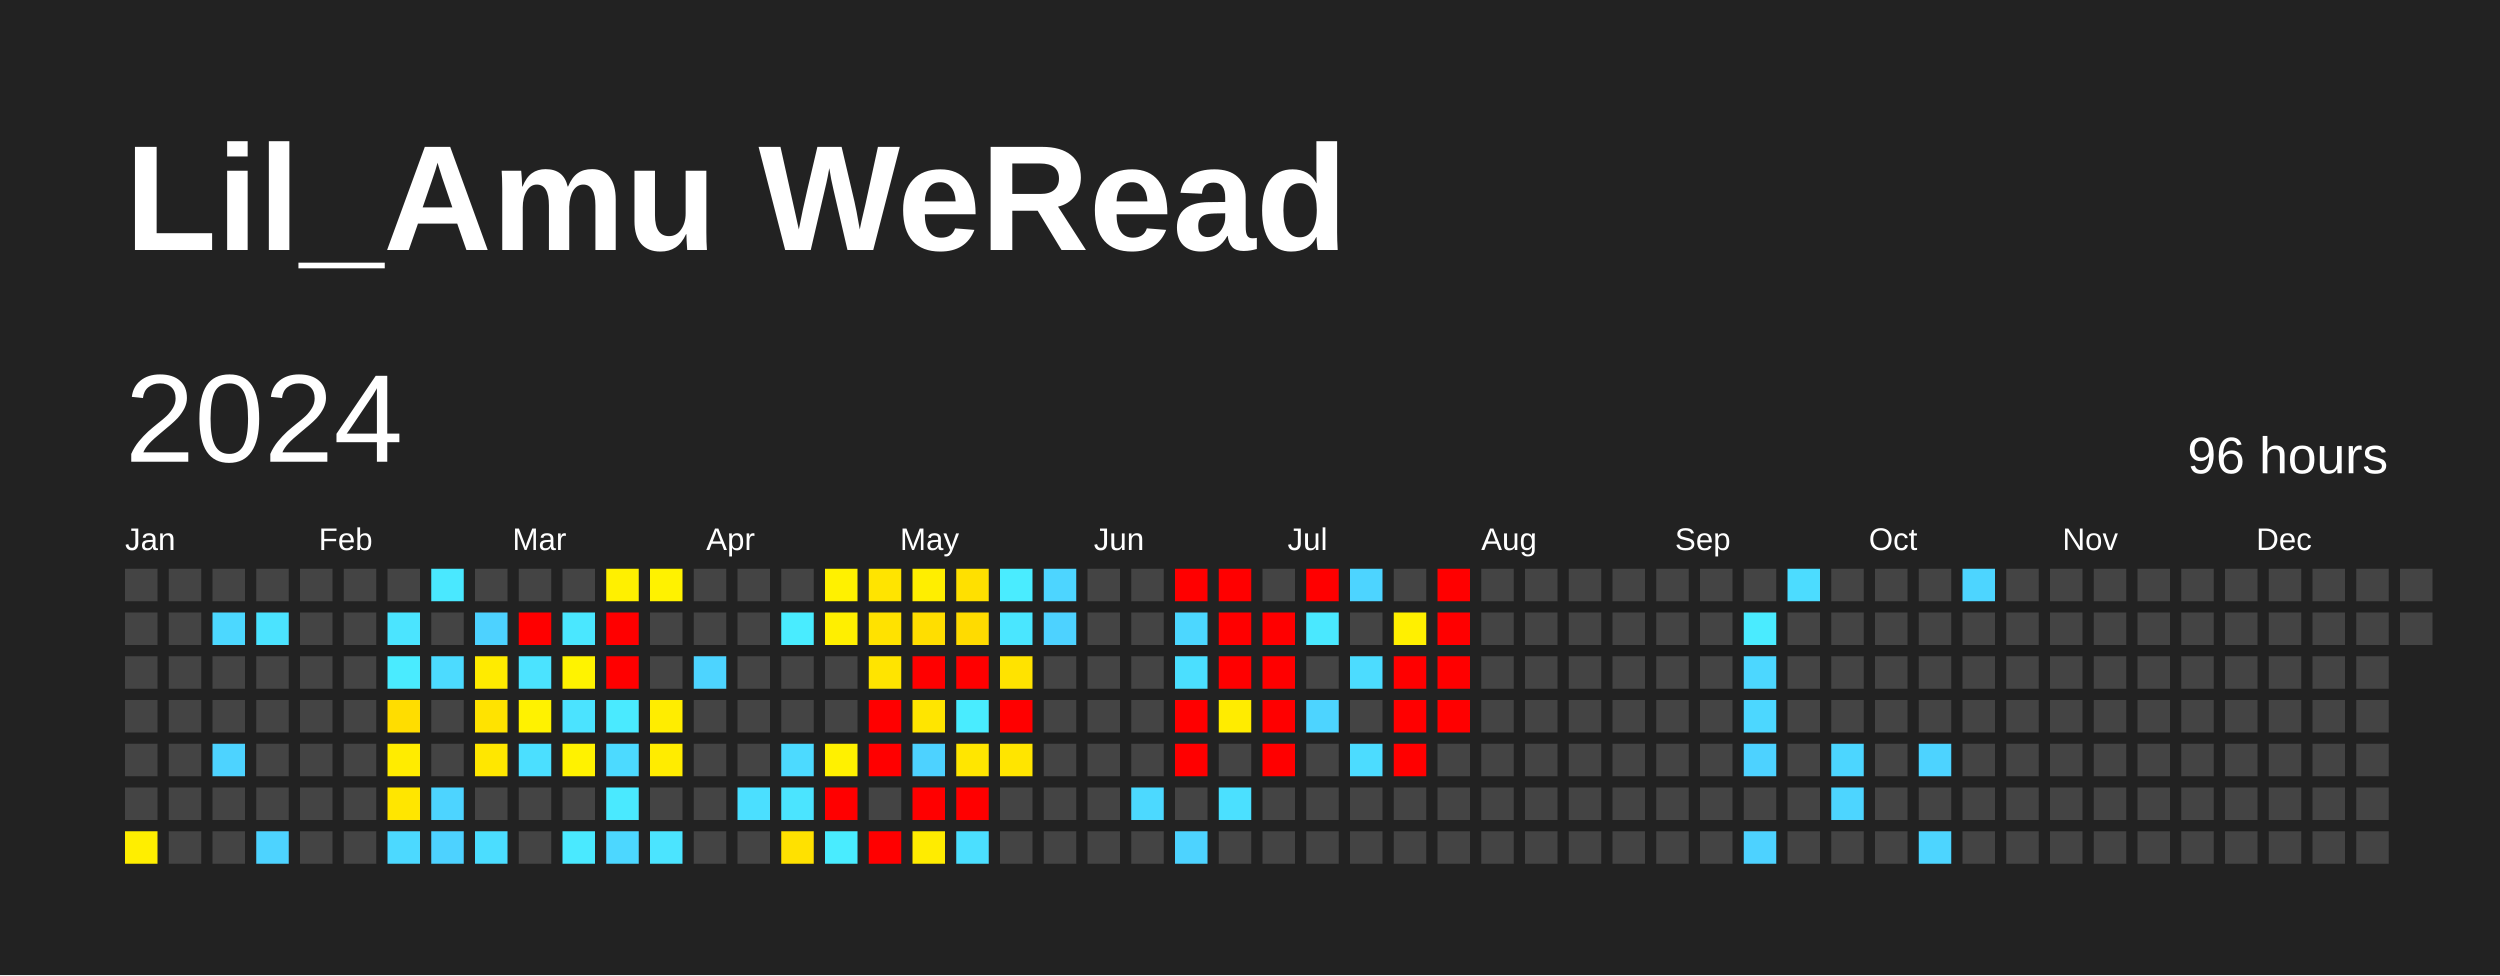
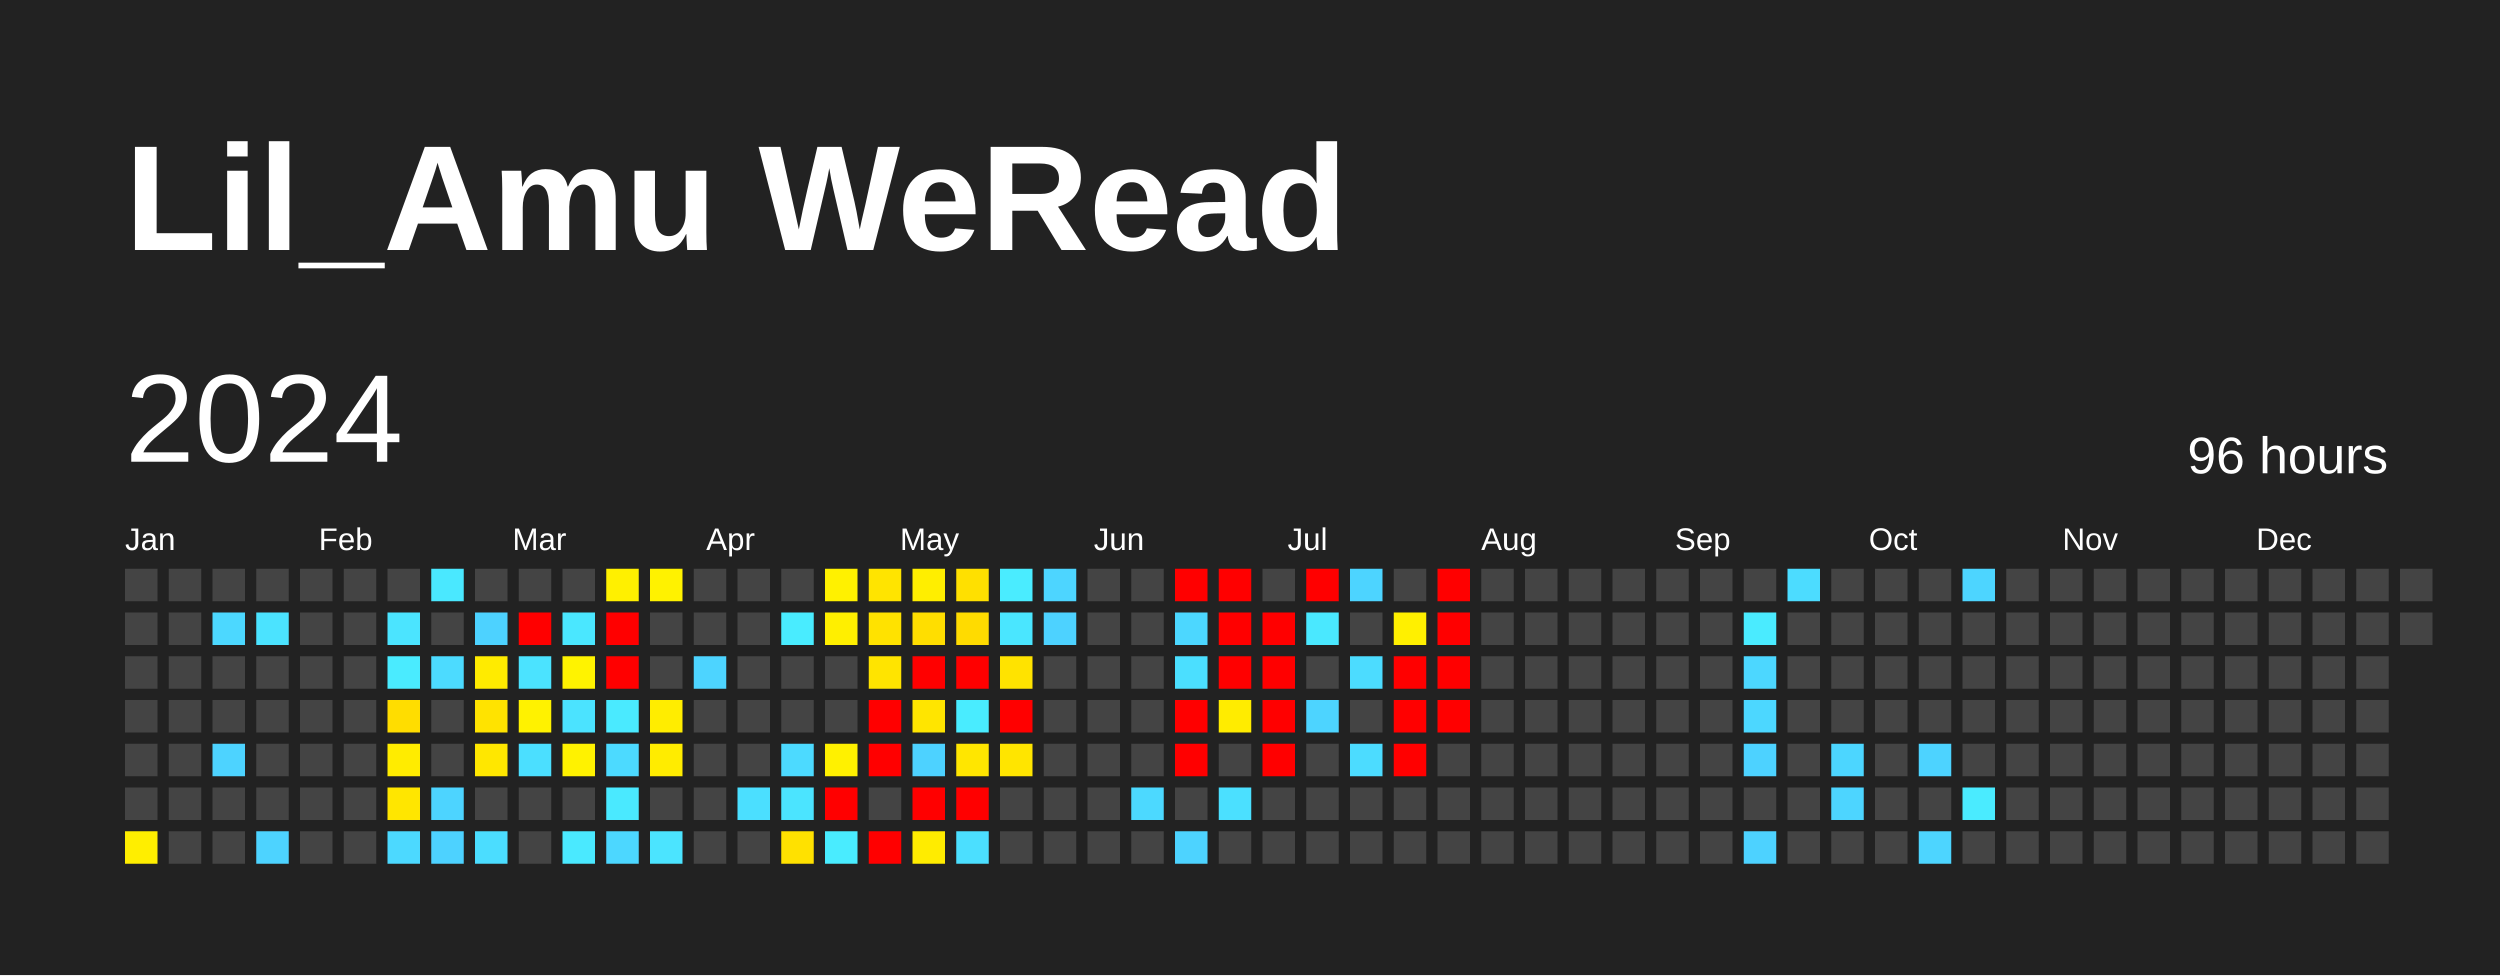
<svg xmlns="http://www.w3.org/2000/svg" baseProfile="full" height="78mm" version="1.1" viewBox="0,0,200,78" width="200mm">
  <defs />
  <rect fill="#222222" height="78" width="200" x="0" y="0" />
  <text fill="#FFFFFF" style="font-size:12px; font-family:Arial; font-weight:bold;" x="10" y="20">Lil_Amu WeRead</text>
  <text dominant-baseline="hanging" fill="#FFFFFF" style="font-size:10.0px; font-family:Arial;" x="10" y="30">2024</text>
  <text dominant-baseline="hanging" fill="#FFFFFF" style="font-size:4.125px; font-family:Arial;" x="175" y="35">96 hours</text>
  <text fill="#FFFFFF" style="font-size:2.5px; font-family:Arial" x="10.0" y="44">Jan</text>
  <text fill="#FFFFFF" style="font-size:2.5px; font-family:Arial" x="25.5" y="44">Feb</text>
  <text fill="#FFFFFF" style="font-size:2.5px; font-family:Arial" x="41.0" y="44">Mar</text>
  <text fill="#FFFFFF" style="font-size:2.5px; font-family:Arial" x="56.5" y="44">Apr</text>
  <text fill="#FFFFFF" style="font-size:2.5px; font-family:Arial" x="72.0" y="44">May</text>
  <text fill="#FFFFFF" style="font-size:2.5px; font-family:Arial" x="87.5" y="44">Jun</text>
  <text fill="#FFFFFF" style="font-size:2.5px; font-family:Arial" x="103.0" y="44">Jul</text>
  <text fill="#FFFFFF" style="font-size:2.5px; font-family:Arial" x="118.5" y="44">Aug</text>
  <text fill="#FFFFFF" style="font-size:2.5px; font-family:Arial" x="134.0" y="44">Sep</text>
  <text fill="#FFFFFF" style="font-size:2.5px; font-family:Arial" x="149.5" y="44">Oct</text>
  <text fill="#FFFFFF" style="font-size:2.5px; font-family:Arial" x="165.0" y="44">Nov</text>
  <text fill="#FFFFFF" style="font-size:2.5px; font-family:Arial" x="180.5" y="44">Dec</text>
  <rect fill="#444444" height="2.6" width="2.6" x="10.0" y="45.5" />
  <rect fill="#444444" height="2.6" width="2.6" x="10.0" y="49.0" />
  <rect fill="#444444" height="2.6" width="2.6" x="10.0" y="52.5" />
  <rect fill="#444444" height="2.6" width="2.6" x="10.0" y="56.0" />
  <rect fill="#444444" height="2.6" width="2.6" x="10.0" y="59.5" />
  <rect fill="#444444" height="2.6" width="2.6" x="10.0" y="63.0" />
  <rect fill="#ffee00" height="2.6" width="2.6" x="10.0" y="66.5" />
  <rect fill="#444444" height="2.6" width="2.6" x="13.5" y="45.5" />
  <rect fill="#444444" height="2.6" width="2.6" x="13.5" y="49.0" />
  <rect fill="#444444" height="2.6" width="2.6" x="13.5" y="52.5" />
  <rect fill="#444444" height="2.6" width="2.6" x="13.5" y="56.0" />
  <rect fill="#444444" height="2.6" width="2.6" x="13.5" y="59.5" />
  <rect fill="#444444" height="2.6" width="2.6" x="13.5" y="63.0" />
  <rect fill="#444444" height="2.6" width="2.6" x="13.5" y="66.5" />
  <rect fill="#444444" height="2.6" width="2.6" x="17.0" y="45.5" />
  <rect fill="#4cd8ff" height="2.6" width="2.6" x="17.0" y="49.0" />
  <rect fill="#444444" height="2.6" width="2.6" x="17.0" y="52.5" />
  <rect fill="#444444" height="2.6" width="2.6" x="17.0" y="56.0" />
  <rect fill="#4dd3ff" height="2.6" width="2.6" x="17.0" y="59.5" />
  <rect fill="#444444" height="2.6" width="2.6" x="17.0" y="63.0" />
  <rect fill="#444444" height="2.6" width="2.6" x="17.0" y="66.5" />
  <rect fill="#444444" height="2.6" width="2.6" x="20.5" y="45.5" />
  <rect fill="#4be3ff" height="2.6" width="2.6" x="20.5" y="49.0" />
  <rect fill="#444444" height="2.6" width="2.6" x="20.5" y="52.5" />
  <rect fill="#444444" height="2.6" width="2.6" x="20.5" y="56.0" />
  <rect fill="#444444" height="2.6" width="2.6" x="20.5" y="59.5" />
  <rect fill="#444444" height="2.6" width="2.6" x="20.5" y="63.0" />
  <rect fill="#4dd3ff" height="2.6" width="2.6" x="20.5" y="66.5" />
  <rect fill="#444444" height="2.6" width="2.6" x="24.0" y="45.5" />
  <rect fill="#444444" height="2.6" width="2.6" x="24.0" y="49.0" />
  <rect fill="#444444" height="2.6" width="2.6" x="24.0" y="52.5" />
  <rect fill="#444444" height="2.6" width="2.6" x="24.0" y="56.0" />
  <rect fill="#444444" height="2.6" width="2.6" x="24.0" y="59.5" />
  <rect fill="#444444" height="2.6" width="2.6" x="24.0" y="63.0" />
  <rect fill="#444444" height="2.6" width="2.6" x="24.0" y="66.5" />
  <rect fill="#444444" height="2.6" width="2.6" x="27.5" y="45.5" />
  <rect fill="#444444" height="2.6" width="2.6" x="27.5" y="49.0" />
  <rect fill="#444444" height="2.6" width="2.6" x="27.5" y="52.5" />
  <rect fill="#444444" height="2.6" width="2.6" x="27.5" y="56.0" />
  <rect fill="#444444" height="2.6" width="2.6" x="27.5" y="59.5" />
  <rect fill="#444444" height="2.6" width="2.6" x="27.5" y="63.0" />
  <rect fill="#444444" height="2.6" width="2.6" x="27.5" y="66.5" />
  <rect fill="#444444" height="2.6" width="2.6" x="31.0" y="45.5" />
  <rect fill="#4be4ff" height="2.6" width="2.6" x="31.0" y="49.0" />
  <rect fill="#4aebff" height="2.6" width="2.6" x="31.0" y="52.5" />
  <rect fill="#ffdd00" height="2.6" width="2.6" x="31.0" y="56.0" />
  <rect fill="#ffec00" height="2.6" width="2.6" x="31.0" y="59.5" />
  <rect fill="#ffe600" height="2.6" width="2.6" x="31.0" y="63.0" />
  <rect fill="#4cd9ff" height="2.6" width="2.6" x="31.0" y="66.5" />
  <rect fill="#4ae8ff" height="2.6" width="2.6" x="34.5" y="45.5" />
  <rect fill="#444444" height="2.6" width="2.6" x="34.5" y="49.0" />
  <rect fill="#4cdbff" height="2.6" width="2.6" x="34.5" y="52.5" />
  <rect fill="#444444" height="2.6" width="2.6" x="34.5" y="56.0" />
  <rect fill="#444444" height="2.6" width="2.6" x="34.5" y="59.5" />
  <rect fill="#4dd4ff" height="2.6" width="2.6" x="34.5" y="63.0" />
  <rect fill="#4dd2ff" height="2.6" width="2.6" x="34.5" y="66.5" />
  <rect fill="#444444" height="2.6" width="2.6" x="38.0" y="45.5" />
  <rect fill="#4dd2ff" height="2.6" width="2.6" x="38.0" y="49.0" />
  <rect fill="#ffeb00" height="2.6" width="2.6" x="38.0" y="52.5" />
  <rect fill="#ffe300" height="2.6" width="2.6" x="38.0" y="56.0" />
  <rect fill="#ffe700" height="2.6" width="2.6" x="38.0" y="59.5" />
  <rect fill="#444444" height="2.6" width="2.6" x="38.0" y="63.0" />
  <rect fill="#4bddff" height="2.6" width="2.6" x="38.0" y="66.5" />
  <rect fill="#444444" height="2.6" width="2.6" x="41.5" y="45.5" />
  <rect fill="red" height="2.6" width="2.6" x="41.5" y="49.0" />
  <rect fill="#4be3ff" height="2.6" width="2.6" x="41.5" y="52.5" />
  <rect fill="#fff200" height="2.6" width="2.6" x="41.5" y="56.0" />
  <rect fill="#4bdfff" height="2.6" width="2.6" x="41.5" y="59.5" />
  <rect fill="#444444" height="2.6" width="2.6" x="41.5" y="63.0" />
  <rect fill="#444444" height="2.6" width="2.6" x="41.5" y="66.5" />
  <rect fill="#444444" height="2.6" width="2.6" x="45.0" y="45.5" />
  <rect fill="#4ae7ff" height="2.6" width="2.6" x="45.0" y="49.0" />
  <rect fill="#fff300" height="2.6" width="2.6" x="45.0" y="52.5" />
  <rect fill="#4be3ff" height="2.6" width="2.6" x="45.0" y="56.0" />
  <rect fill="#fff200" height="2.6" width="2.6" x="45.0" y="59.5" />
  <rect fill="#444444" height="2.6" width="2.6" x="45.0" y="63.0" />
  <rect fill="#4ae9ff" height="2.6" width="2.6" x="45.0" y="66.5" />
  <rect fill="#fff000" height="2.6" width="2.6" x="48.5" y="45.5" />
  <rect fill="red" height="2.6" width="2.6" x="48.5" y="49.0" />
  <rect fill="red" height="2.6" width="2.6" x="48.5" y="52.5" />
  <rect fill="#4aeaff" height="2.6" width="2.6" x="48.5" y="56.0" />
  <rect fill="#4cdaff" height="2.6" width="2.6" x="48.5" y="59.5" />
  <rect fill="#4ae9ff" height="2.6" width="2.6" x="48.5" y="63.0" />
  <rect fill="#4cd7ff" height="2.6" width="2.6" x="48.5" y="66.5" />
  <rect fill="#fff200" height="2.6" width="2.6" x="52.0" y="45.5" />
  <rect fill="#444444" height="2.6" width="2.6" x="52.0" y="49.0" />
  <rect fill="#444444" height="2.6" width="2.6" x="52.0" y="52.5" />
  <rect fill="#ffed00" height="2.6" width="2.6" x="52.0" y="56.0" />
  <rect fill="#ffec00" height="2.6" width="2.6" x="52.0" y="59.5" />
  <rect fill="#444444" height="2.6" width="2.6" x="52.0" y="63.0" />
  <rect fill="#4be4ff" height="2.6" width="2.6" x="52.0" y="66.5" />
  <rect fill="#444444" height="2.6" width="2.6" x="55.5" y="45.5" />
  <rect fill="#444444" height="2.6" width="2.6" x="55.5" y="49.0" />
  <rect fill="#4dd4ff" height="2.6" width="2.6" x="55.5" y="52.5" />
  <rect fill="#444444" height="2.6" width="2.6" x="55.5" y="56.0" />
  <rect fill="#444444" height="2.6" width="2.6" x="55.5" y="59.5" />
  <rect fill="#444444" height="2.6" width="2.6" x="55.5" y="63.0" />
  <rect fill="#444444" height="2.6" width="2.6" x="55.5" y="66.5" />
  <rect fill="#444444" height="2.6" width="2.6" x="59.0" y="45.5" />
  <rect fill="#444444" height="2.6" width="2.6" x="59.0" y="49.0" />
  <rect fill="#444444" height="2.6" width="2.6" x="59.0" y="52.5" />
  <rect fill="#444444" height="2.6" width="2.6" x="59.0" y="56.0" />
  <rect fill="#444444" height="2.6" width="2.6" x="59.0" y="59.5" />
  <rect fill="#4bdfff" height="2.6" width="2.6" x="59.0" y="63.0" />
  <rect fill="#444444" height="2.6" width="2.6" x="59.0" y="66.5" />
  <rect fill="#444444" height="2.6" width="2.6" x="62.5" y="45.5" />
  <rect fill="#49ecff" height="2.6" width="2.6" x="62.5" y="49.0" />
  <rect fill="#444444" height="2.6" width="2.6" x="62.5" y="52.5" />
  <rect fill="#444444" height="2.6" width="2.6" x="62.5" y="56.0" />
  <rect fill="#4cdaff" height="2.6" width="2.6" x="62.5" y="59.5" />
  <rect fill="#4be4ff" height="2.6" width="2.6" x="62.5" y="63.0" />
  <rect fill="#ffe100" height="2.6" width="2.6" x="62.5" y="66.5" />
  <rect fill="#fff100" height="2.6" width="2.6" x="66.0" y="45.5" />
  <rect fill="#ffef00" height="2.6" width="2.6" x="66.0" y="49.0" />
  <rect fill="#444444" height="2.6" width="2.6" x="66.0" y="52.5" />
  <rect fill="#444444" height="2.6" width="2.6" x="66.0" y="56.0" />
  <rect fill="#fff100" height="2.6" width="2.6" x="66.0" y="59.5" />
  <rect fill="red" height="2.6" width="2.6" x="66.0" y="63.0" />
  <rect fill="#49ecff" height="2.6" width="2.6" x="66.0" y="66.5" />
  <rect fill="#ffe400" height="2.6" width="2.6" x="69.5" y="45.5" />
  <rect fill="#ffe200" height="2.6" width="2.6" x="69.5" y="49.0" />
  <rect fill="#ffe400" height="2.6" width="2.6" x="69.5" y="52.5" />
  <rect fill="red" height="2.6" width="2.6" x="69.5" y="56.0" />
  <rect fill="red" height="2.6" width="2.6" x="69.5" y="59.5" />
  <rect fill="#444444" height="2.6" width="2.6" x="69.5" y="63.0" />
  <rect fill="red" height="2.6" width="2.6" x="69.5" y="66.5" />
  <rect fill="#ffee00" height="2.6" width="2.6" x="73.0" y="45.5" />
  <rect fill="#ffde00" height="2.6" width="2.6" x="73.0" y="49.0" />
  <rect fill="red" height="2.6" width="2.6" x="73.0" y="52.5" />
  <rect fill="#ffe500" height="2.6" width="2.6" x="73.0" y="56.0" />
  <rect fill="#4dd2ff" height="2.6" width="2.6" x="73.0" y="59.5" />
  <rect fill="red" height="2.6" width="2.6" x="73.0" y="63.0" />
  <rect fill="#ffec00" height="2.6" width="2.6" x="73.0" y="66.5" />
  <rect fill="#ffe000" height="2.6" width="2.6" x="76.5" y="45.5" />
  <rect fill="#ffdb00" height="2.6" width="2.6" x="76.5" y="49.0" />
  <rect fill="red" height="2.6" width="2.6" x="76.5" y="52.5" />
  <rect fill="#49ecff" height="2.6" width="2.6" x="76.5" y="56.0" />
  <rect fill="#ffe600" height="2.6" width="2.6" x="76.5" y="59.5" />
  <rect fill="red" height="2.6" width="2.6" x="76.5" y="63.0" />
  <rect fill="#4bdfff" height="2.6" width="2.6" x="76.5" y="66.5" />
  <rect fill="#4aecff" height="2.6" width="2.6" x="80.0" y="45.5" />
  <rect fill="#4ae6ff" height="2.6" width="2.6" x="80.0" y="49.0" />
  <rect fill="#ffe300" height="2.6" width="2.6" x="80.0" y="52.5" />
  <rect fill="red" height="2.6" width="2.6" x="80.0" y="56.0" />
  <rect fill="#ffe500" height="2.6" width="2.6" x="80.0" y="59.5" />
  <rect fill="#444444" height="2.6" width="2.6" x="80.0" y="63.0" />
  <rect fill="#444444" height="2.6" width="2.6" x="80.0" y="66.5" />
  <rect fill="#4dd5ff" height="2.6" width="2.6" x="83.5" y="45.5" />
  <rect fill="#4dd2ff" height="2.6" width="2.6" x="83.5" y="49.0" />
  <rect fill="#444444" height="2.6" width="2.6" x="83.5" y="52.5" />
  <rect fill="#444444" height="2.6" width="2.6" x="83.5" y="56.0" />
  <rect fill="#444444" height="2.6" width="2.6" x="83.5" y="59.5" />
  <rect fill="#444444" height="2.6" width="2.6" x="83.5" y="63.0" />
  <rect fill="#444444" height="2.6" width="2.6" x="83.5" y="66.5" />
  <rect fill="#444444" height="2.6" width="2.6" x="87.0" y="45.5" />
  <rect fill="#444444" height="2.6" width="2.6" x="87.0" y="49.0" />
  <rect fill="#444444" height="2.6" width="2.6" x="87.0" y="52.5" />
  <rect fill="#444444" height="2.6" width="2.6" x="87.0" y="56.0" />
  <rect fill="#444444" height="2.6" width="2.6" x="87.0" y="59.5" />
  <rect fill="#444444" height="2.6" width="2.6" x="87.0" y="63.0" />
  <rect fill="#444444" height="2.6" width="2.6" x="87.0" y="66.5" />
  <rect fill="#444444" height="2.6" width="2.6" x="90.5" y="45.5" />
  <rect fill="#444444" height="2.6" width="2.6" x="90.5" y="49.0" />
  <rect fill="#444444" height="2.6" width="2.6" x="90.5" y="52.5" />
  <rect fill="#444444" height="2.6" width="2.6" x="90.5" y="56.0" />
  <rect fill="#444444" height="2.6" width="2.6" x="90.5" y="59.5" />
  <rect fill="#4cd9ff" height="2.6" width="2.6" x="90.5" y="63.0" />
  <rect fill="#444444" height="2.6" width="2.6" x="90.5" y="66.5" />
  <rect fill="red" height="2.6" width="2.6" x="94.0" y="45.5" />
  <rect fill="#4cd7ff" height="2.6" width="2.6" x="94.0" y="49.0" />
  <rect fill="#4bdfff" height="2.6" width="2.6" x="94.0" y="52.5" />
  <rect fill="red" height="2.6" width="2.6" x="94.0" y="56.0" />
  <rect fill="red" height="2.6" width="2.6" x="94.0" y="59.5" />
  <rect fill="#444444" height="2.6" width="2.6" x="94.0" y="63.0" />
  <rect fill="#4dd3ff" height="2.6" width="2.6" x="94.0" y="66.5" />
  <rect fill="red" height="2.6" width="2.6" x="97.5" y="45.5" />
  <rect fill="red" height="2.6" width="2.6" x="97.5" y="49.0" />
  <rect fill="red" height="2.6" width="2.6" x="97.5" y="52.5" />
  <rect fill="#ffec00" height="2.6" width="2.6" x="97.5" y="56.0" />
  <rect fill="#444444" height="2.6" width="2.6" x="97.5" y="59.5" />
  <rect fill="#4be0ff" height="2.6" width="2.6" x="97.5" y="63.0" />
  <rect fill="#444444" height="2.6" width="2.6" x="97.5" y="66.5" />
  <rect fill="#444444" height="2.6" width="2.6" x="101.0" y="45.5" />
  <rect fill="red" height="2.6" width="2.6" x="101.0" y="49.0" />
  <rect fill="red" height="2.6" width="2.6" x="101.0" y="52.5" />
  <rect fill="red" height="2.6" width="2.6" x="101.0" y="56.0" />
  <rect fill="red" height="2.6" width="2.6" x="101.0" y="59.5" />
  <rect fill="#444444" height="2.6" width="2.6" x="101.0" y="63.0" />
  <rect fill="#444444" height="2.6" width="2.6" x="101.0" y="66.5" />
  <rect fill="red" height="2.6" width="2.6" x="104.5" y="45.5" />
  <rect fill="#4ae8ff" height="2.6" width="2.6" x="104.5" y="49.0" />
  <rect fill="#444444" height="2.6" width="2.6" x="104.5" y="52.5" />
  <rect fill="#4dd4ff" height="2.6" width="2.6" x="104.5" y="56.0" />
  <rect fill="#444444" height="2.6" width="2.6" x="104.5" y="59.5" />
  <rect fill="#444444" height="2.6" width="2.6" x="104.5" y="63.0" />
  <rect fill="#444444" height="2.6" width="2.6" x="104.5" y="66.5" />
  <rect fill="#4dd4ff" height="2.6" width="2.6" x="108.0" y="45.5" />
  <rect fill="#444444" height="2.6" width="2.6" x="108.0" y="49.0" />
  <rect fill="#4cdcff" height="2.6" width="2.6" x="108.0" y="52.5" />
  <rect fill="#444444" height="2.6" width="2.6" x="108.0" y="56.0" />
  <rect fill="#4cdcff" height="2.6" width="2.6" x="108.0" y="59.5" />
  <rect fill="#444444" height="2.6" width="2.6" x="108.0" y="63.0" />
  <rect fill="#444444" height="2.6" width="2.6" x="108.0" y="66.5" />
  <rect fill="#444444" height="2.6" width="2.6" x="111.5" y="45.5" />
  <rect fill="#fff000" height="2.6" width="2.6" x="111.5" y="49.0" />
  <rect fill="red" height="2.6" width="2.6" x="111.5" y="52.5" />
  <rect fill="red" height="2.6" width="2.6" x="111.5" y="56.0" />
  <rect fill="red" height="2.6" width="2.6" x="111.5" y="59.5" />
  <rect fill="#444444" height="2.6" width="2.6" x="111.5" y="63.0" />
  <rect fill="#444444" height="2.6" width="2.6" x="111.5" y="66.5" />
  <rect fill="red" height="2.6" width="2.6" x="115.0" y="45.5" />
  <rect fill="red" height="2.6" width="2.6" x="115.0" y="49.0" />
  <rect fill="red" height="2.6" width="2.6" x="115.0" y="52.5" />
  <rect fill="red" height="2.6" width="2.6" x="115.0" y="56.0" />
  <rect fill="#444444" height="2.6" width="2.6" x="115.0" y="59.5" />
  <rect fill="#444444" height="2.6" width="2.6" x="115.0" y="63.0" />
  <rect fill="#444444" height="2.6" width="2.6" x="115.0" y="66.5" />
  <rect fill="#444444" height="2.6" width="2.6" x="118.5" y="45.5" />
  <rect fill="#444444" height="2.6" width="2.6" x="118.5" y="49.0" />
  <rect fill="#444444" height="2.6" width="2.6" x="118.5" y="52.5" />
  <rect fill="#444444" height="2.6" width="2.6" x="118.5" y="56.0" />
  <rect fill="#444444" height="2.6" width="2.6" x="118.5" y="59.5" />
  <rect fill="#444444" height="2.6" width="2.6" x="118.5" y="63.0" />
  <rect fill="#444444" height="2.6" width="2.6" x="118.5" y="66.5" />
  <rect fill="#444444" height="2.6" width="2.6" x="122.0" y="45.5" />
  <rect fill="#444444" height="2.6" width="2.6" x="122.0" y="49.0" />
  <rect fill="#444444" height="2.6" width="2.6" x="122.0" y="52.5" />
  <rect fill="#444444" height="2.6" width="2.6" x="122.0" y="56.0" />
  <rect fill="#444444" height="2.6" width="2.6" x="122.0" y="59.5" />
  <rect fill="#444444" height="2.6" width="2.6" x="122.0" y="63.0" />
  <rect fill="#444444" height="2.6" width="2.6" x="122.0" y="66.5" />
  <rect fill="#444444" height="2.6" width="2.6" x="125.5" y="45.5" />
  <rect fill="#444444" height="2.6" width="2.6" x="125.5" y="49.0" />
  <rect fill="#444444" height="2.6" width="2.6" x="125.5" y="52.5" />
  <rect fill="#444444" height="2.6" width="2.6" x="125.5" y="56.0" />
  <rect fill="#444444" height="2.6" width="2.6" x="125.5" y="59.5" />
  <rect fill="#444444" height="2.6" width="2.6" x="125.5" y="63.0" />
  <rect fill="#444444" height="2.6" width="2.6" x="125.5" y="66.5" />
  <rect fill="#444444" height="2.6" width="2.6" x="129.0" y="45.5" />
  <rect fill="#444444" height="2.6" width="2.6" x="129.0" y="49.0" />
  <rect fill="#444444" height="2.6" width="2.6" x="129.0" y="52.5" />
  <rect fill="#444444" height="2.6" width="2.6" x="129.0" y="56.0" />
  <rect fill="#444444" height="2.6" width="2.6" x="129.0" y="59.5" />
  <rect fill="#444444" height="2.6" width="2.6" x="129.0" y="63.0" />
  <rect fill="#444444" height="2.6" width="2.6" x="129.0" y="66.5" />
  <rect fill="#444444" height="2.6" width="2.6" x="132.5" y="45.5" />
  <rect fill="#444444" height="2.6" width="2.6" x="132.5" y="49.0" />
  <rect fill="#444444" height="2.6" width="2.6" x="132.5" y="52.5" />
  <rect fill="#444444" height="2.6" width="2.6" x="132.5" y="56.0" />
  <rect fill="#444444" height="2.6" width="2.6" x="132.5" y="59.5" />
  <rect fill="#444444" height="2.6" width="2.6" x="132.5" y="63.0" />
  <rect fill="#444444" height="2.6" width="2.6" x="132.5" y="66.5" />
  <rect fill="#444444" height="2.6" width="2.6" x="136.0" y="45.5" />
  <rect fill="#444444" height="2.6" width="2.6" x="136.0" y="49.0" />
  <rect fill="#444444" height="2.6" width="2.6" x="136.0" y="52.5" />
  <rect fill="#444444" height="2.6" width="2.6" x="136.0" y="56.0" />
  <rect fill="#444444" height="2.6" width="2.6" x="136.0" y="59.5" />
  <rect fill="#444444" height="2.6" width="2.6" x="136.0" y="63.0" />
  <rect fill="#444444" height="2.6" width="2.6" x="136.0" y="66.5" />
  <rect fill="#444444" height="2.6" width="2.6" x="139.5" y="45.5" />
  <rect fill="#4aebff" height="2.6" width="2.6" x="139.5" y="49.0" />
  <rect fill="#4cd7ff" height="2.6" width="2.6" x="139.5" y="52.5" />
  <rect fill="#4cd7ff" height="2.6" width="2.6" x="139.5" y="56.0" />
  <rect fill="#4dd2ff" height="2.6" width="2.6" x="139.5" y="59.5" />
  <rect fill="#444444" height="2.6" width="2.6" x="139.5" y="63.0" />
  <rect fill="#4dd2ff" height="2.6" width="2.6" x="139.5" y="66.5" />
  <rect fill="#4cdcff" height="2.6" width="2.6" x="143.0" y="45.5" />
  <rect fill="#444444" height="2.6" width="2.6" x="143.0" y="49.0" />
  <rect fill="#444444" height="2.6" width="2.6" x="143.0" y="52.5" />
  <rect fill="#444444" height="2.6" width="2.6" x="143.0" y="56.0" />
  <rect fill="#444444" height="2.6" width="2.6" x="143.0" y="59.5" />
  <rect fill="#444444" height="2.6" width="2.6" x="143.0" y="63.0" />
  <rect fill="#444444" height="2.6" width="2.6" x="143.0" y="66.5" />
  <rect fill="#444444" height="2.6" width="2.6" x="146.5" y="45.5" />
  <rect fill="#444444" height="2.6" width="2.6" x="146.5" y="49.0" />
  <rect fill="#444444" height="2.6" width="2.6" x="146.5" y="52.5" />
  <rect fill="#444444" height="2.6" width="2.6" x="146.5" y="56.0" />
  <rect fill="#4cd6ff" height="2.6" width="2.6" x="146.5" y="59.5" />
  <rect fill="#4dd5ff" height="2.6" width="2.6" x="146.5" y="63.0" />
  <rect fill="#444444" height="2.6" width="2.6" x="146.5" y="66.5" />
  <rect fill="#444444" height="2.6" width="2.6" x="150.0" y="45.5" />
  <rect fill="#444444" height="2.6" width="2.6" x="150.0" y="49.0" />
  <rect fill="#444444" height="2.6" width="2.6" x="150.0" y="52.5" />
  <rect fill="#444444" height="2.6" width="2.6" x="150.0" y="56.0" />
  <rect fill="#444444" height="2.6" width="2.6" x="150.0" y="59.5" />
  <rect fill="#444444" height="2.6" width="2.6" x="150.0" y="63.0" />
  <rect fill="#444444" height="2.6" width="2.6" x="150.0" y="66.5" />
  <rect fill="#444444" height="2.6" width="2.6" x="153.5" y="45.5" />
  <rect fill="#444444" height="2.6" width="2.6" x="153.5" y="49.0" />
  <rect fill="#444444" height="2.6" width="2.6" x="153.5" y="52.5" />
  <rect fill="#444444" height="2.6" width="2.6" x="153.5" y="56.0" />
  <rect fill="#4dd3ff" height="2.6" width="2.6" x="153.5" y="59.5" />
  <rect fill="#444444" height="2.6" width="2.6" x="153.5" y="63.0" />
  <rect fill="#4dd5ff" height="2.6" width="2.6" x="153.5" y="66.5" />
  <rect fill="#4dd5ff" height="2.6" width="2.6" x="157.0" y="45.5" />
  <rect fill="#444444" height="2.6" width="2.6" x="157.0" y="49.0" />
  <rect fill="#444444" height="2.6" width="2.6" x="157.0" y="52.5" />
  <rect fill="#444444" height="2.6" width="2.6" x="157.0" y="56.0" />
  <rect fill="#444444" height="2.6" width="2.6" x="157.0" y="59.5" />
-   <rect fill="#444444" height="2.6" width="2.6" x="157.0" y="63.0" />
+   <rect fill="#4aebff" height="2.6" width="2.6" x="157.0" y="63.0" />
  <rect fill="#444444" height="2.6" width="2.6" x="157.0" y="66.5" />
  <rect fill="#444444" height="2.6" width="2.6" x="160.5" y="45.5" />
  <rect fill="#444444" height="2.6" width="2.6" x="160.5" y="49.0" />
  <rect fill="#444444" height="2.6" width="2.6" x="160.5" y="52.5" />
  <rect fill="#444444" height="2.6" width="2.6" x="160.5" y="56.0" />
  <rect fill="#444444" height="2.6" width="2.6" x="160.5" y="59.5" />
  <rect fill="#444444" height="2.6" width="2.6" x="160.5" y="63.0" />
  <rect fill="#444444" height="2.6" width="2.6" x="160.5" y="66.5" />
  <rect fill="#444444" height="2.6" width="2.6" x="164.0" y="45.5" />
  <rect fill="#444444" height="2.6" width="2.6" x="164.0" y="49.0" />
  <rect fill="#444444" height="2.6" width="2.6" x="164.0" y="52.5" />
  <rect fill="#444444" height="2.6" width="2.6" x="164.0" y="56.0" />
  <rect fill="#444444" height="2.6" width="2.6" x="164.0" y="59.5" />
  <rect fill="#444444" height="2.6" width="2.6" x="164.0" y="63.0" />
  <rect fill="#444444" height="2.6" width="2.6" x="164.0" y="66.5" />
  <rect fill="#444444" height="2.6" width="2.6" x="167.5" y="45.5" />
  <rect fill="#444444" height="2.6" width="2.6" x="167.5" y="49.0" />
  <rect fill="#444444" height="2.6" width="2.6" x="167.5" y="52.5" />
  <rect fill="#444444" height="2.6" width="2.6" x="167.5" y="56.0" />
  <rect fill="#444444" height="2.6" width="2.6" x="167.5" y="59.5" />
  <rect fill="#444444" height="2.6" width="2.6" x="167.5" y="63.0" />
  <rect fill="#444444" height="2.6" width="2.6" x="167.5" y="66.5" />
  <rect fill="#444444" height="2.6" width="2.6" x="171.0" y="45.5" />
  <rect fill="#444444" height="2.6" width="2.6" x="171.0" y="49.0" />
  <rect fill="#444444" height="2.6" width="2.6" x="171.0" y="52.5" />
  <rect fill="#444444" height="2.6" width="2.6" x="171.0" y="56.0" />
  <rect fill="#444444" height="2.6" width="2.6" x="171.0" y="59.5" />
  <rect fill="#444444" height="2.6" width="2.6" x="171.0" y="63.0" />
  <rect fill="#444444" height="2.6" width="2.6" x="171.0" y="66.5" />
  <rect fill="#444444" height="2.6" width="2.6" x="174.5" y="45.5" />
  <rect fill="#444444" height="2.6" width="2.6" x="174.5" y="49.0" />
  <rect fill="#444444" height="2.6" width="2.6" x="174.5" y="52.5" />
  <rect fill="#444444" height="2.6" width="2.6" x="174.5" y="56.0" />
  <rect fill="#444444" height="2.6" width="2.6" x="174.5" y="59.5" />
  <rect fill="#444444" height="2.6" width="2.6" x="174.5" y="63.0" />
  <rect fill="#444444" height="2.6" width="2.6" x="174.5" y="66.5" />
  <rect fill="#444444" height="2.6" width="2.6" x="178.0" y="45.5" />
  <rect fill="#444444" height="2.6" width="2.6" x="178.0" y="49.0" />
  <rect fill="#444444" height="2.6" width="2.6" x="178.0" y="52.5" />
  <rect fill="#444444" height="2.6" width="2.6" x="178.0" y="56.0" />
  <rect fill="#444444" height="2.6" width="2.6" x="178.0" y="59.5" />
  <rect fill="#444444" height="2.6" width="2.6" x="178.0" y="63.0" />
  <rect fill="#444444" height="2.6" width="2.6" x="178.0" y="66.5" />
  <rect fill="#444444" height="2.6" width="2.6" x="181.5" y="45.5" />
  <rect fill="#444444" height="2.6" width="2.6" x="181.5" y="49.0" />
  <rect fill="#444444" height="2.6" width="2.6" x="181.5" y="52.5" />
  <rect fill="#444444" height="2.6" width="2.6" x="181.5" y="56.0" />
  <rect fill="#444444" height="2.6" width="2.6" x="181.5" y="59.5" />
  <rect fill="#444444" height="2.6" width="2.6" x="181.5" y="63.0" />
  <rect fill="#444444" height="2.6" width="2.6" x="181.5" y="66.5" />
  <rect fill="#444444" height="2.6" width="2.6" x="185.0" y="45.5" />
  <rect fill="#444444" height="2.6" width="2.6" x="185.0" y="49.0" />
  <rect fill="#444444" height="2.6" width="2.6" x="185.0" y="52.5" />
  <rect fill="#444444" height="2.6" width="2.6" x="185.0" y="56.0" />
  <rect fill="#444444" height="2.6" width="2.6" x="185.0" y="59.5" />
  <rect fill="#444444" height="2.6" width="2.6" x="185.0" y="63.0" />
  <rect fill="#444444" height="2.6" width="2.6" x="185.0" y="66.5" />
  <rect fill="#444444" height="2.6" width="2.6" x="188.5" y="45.5" />
  <rect fill="#444444" height="2.6" width="2.6" x="188.5" y="49.0" />
  <rect fill="#444444" height="2.6" width="2.6" x="188.5" y="52.5" />
  <rect fill="#444444" height="2.6" width="2.6" x="188.5" y="56.0" />
  <rect fill="#444444" height="2.6" width="2.6" x="188.5" y="59.5" />
  <rect fill="#444444" height="2.6" width="2.6" x="188.5" y="63.0" />
  <rect fill="#444444" height="2.6" width="2.6" x="188.5" y="66.5" />
  <rect fill="#444444" height="2.6" width="2.6" x="192.0" y="45.5" />
  <rect fill="#444444" height="2.6" width="2.6" x="192.0" y="49.0" />
</svg>
